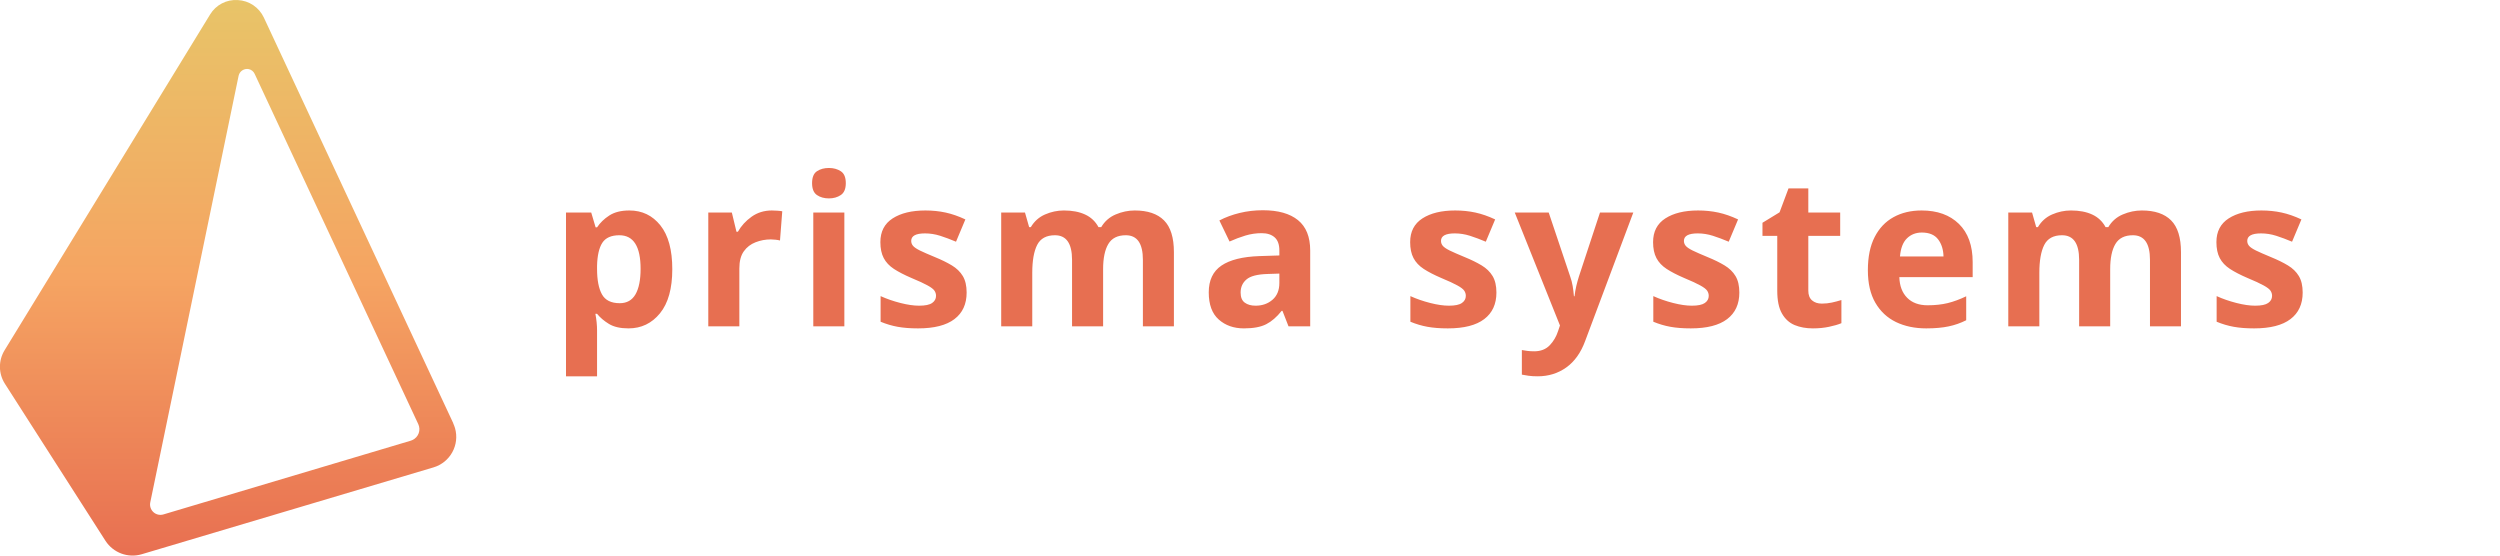
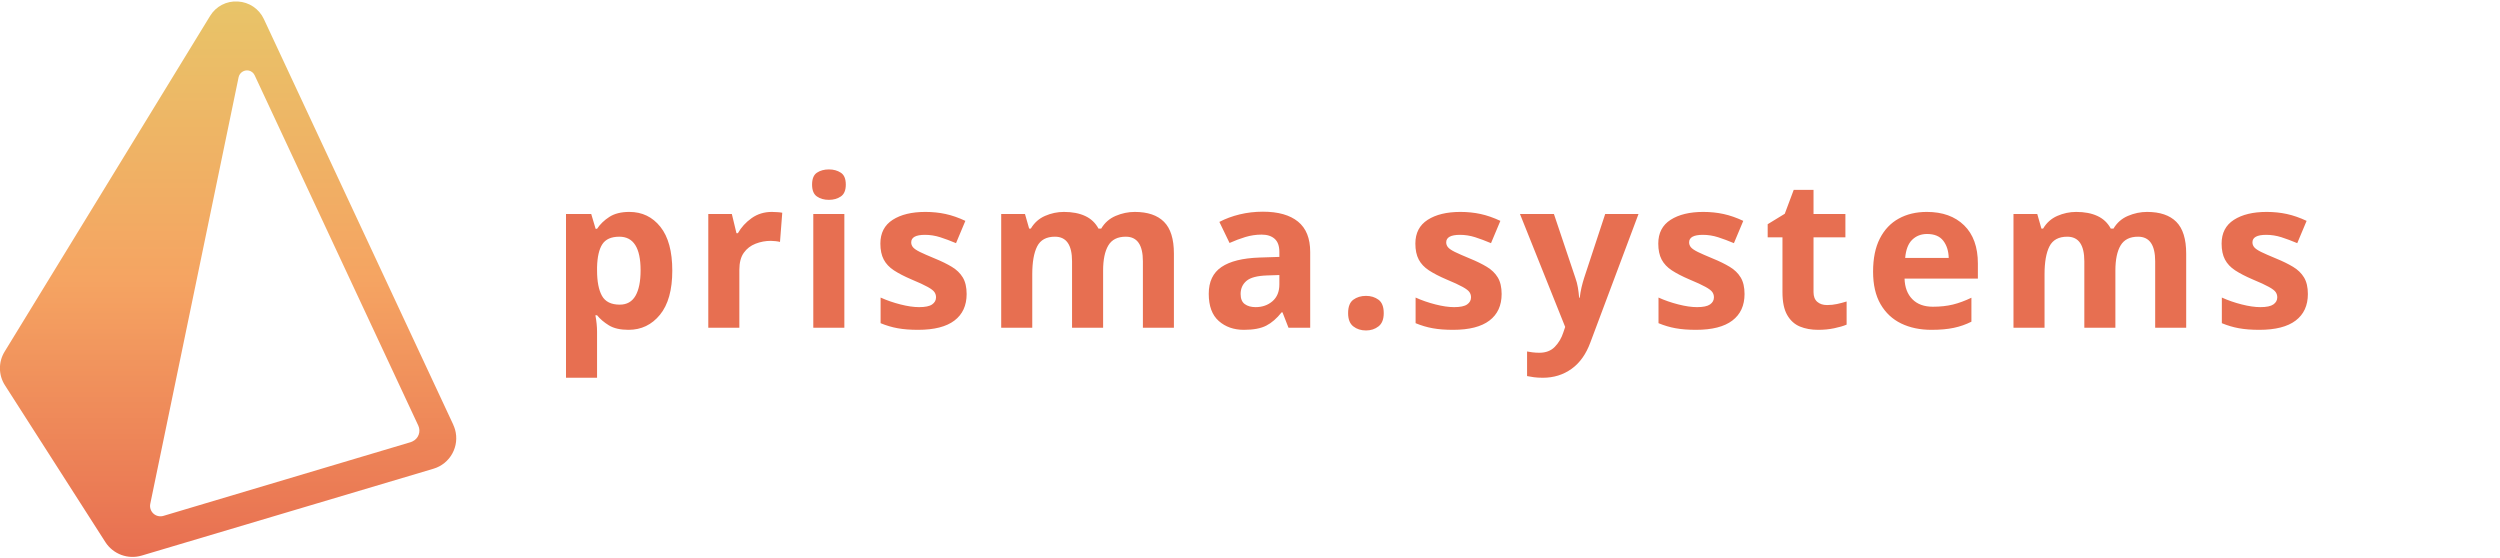
- <svg xmlns="http://www.w3.org/2000/svg" viewBox="0 0 864 192">
+ <svg xmlns="http://www.w3.org/2000/svg" id="Camada_1" data-name="Camada 1" viewBox="0 0 864 192.5">
  <defs>
    <style>.cls-1{fill-rule:evenodd;fill:url(#Gradiente_sem_nome_3);}.cls-2{font-size:72px;fill:#e76f51;font-family:Poppins-Bold, Poppins;font-weight:700;letter-spacing:0.05em;}</style>
-     <linearGradient id="Gradiente_sem_nome_3" x1="78.85" y1="192" x2="78.85" gradientUnits="userSpaceOnUse">
+     <linearGradient id="Gradiente_sem_nome_3" x1="78.85" y1="192.5" x2="78.85" y2="0.5" gradientUnits="userSpaceOnUse">
      <stop offset="0" stop-color="#e86f51" />
      <stop offset="0.5" stop-color="#f5a462" />
      <stop offset="1" stop-color="#e8c468" />
    </linearGradient>
  </defs>
-   <g id="Camada_2" data-name="Camada 2">
-     <g id="Camada_1-2" data-name="Camada 1">
-       <path class="cls-1" d="M142,152.29l-85.5,25.49a3.59,3.59,0,0,1-4.57-4.15L82.47,26.15A3,3,0,0,1,86,23.89a2.92,2.92,0,0,1,2,1.62l56.56,121.08a4.11,4.11,0,0,1-2,5.47A4.49,4.49,0,0,1,142,152.29Zm14.66-6L91.19,6.08h0a10.51,10.51,0,0,0-9-6.06,10.38,10.38,0,0,0-9.59,5l-71,116a10.92,10.92,0,0,0,.13,11.66l34.72,54.22A11.15,11.15,0,0,0,49,191.54l100.78-30a11,11,0,0,0,7.47-13.6,13,13,0,0,0-.61-1.61Z" />
-       <text class="cls-2" transform="translate(190 112.77)">prisma systems</text>
-     </g>
-   </g>
+   <path class="cls-1" d="M142,152.79l-85.5,25.49a3.59,3.59,0,0,1-4.57-4.15L82.47,26.65A3,3,0,0,1,86,24.39,2.92,2.92,0,0,1,88,26l56.56,121.08a4.11,4.11,0,0,1-2,5.47A4.49,4.49,0,0,1,142,152.79Zm14.66-6L91.19,6.58h0a10.51,10.51,0,0,0-9-6.06,10.38,10.38,0,0,0-9.59,5l-71,116a10.92,10.92,0,0,0,.13,11.66l34.72,54.22A11.15,11.15,0,0,0,49,192l100.78-30a11,11,0,0,0,7.47-13.6,13,13,0,0,0-.61-1.61Z" />
+   <text class="cls-2" transform="translate(190 113.27)">prisma.systems</text>
</svg>
